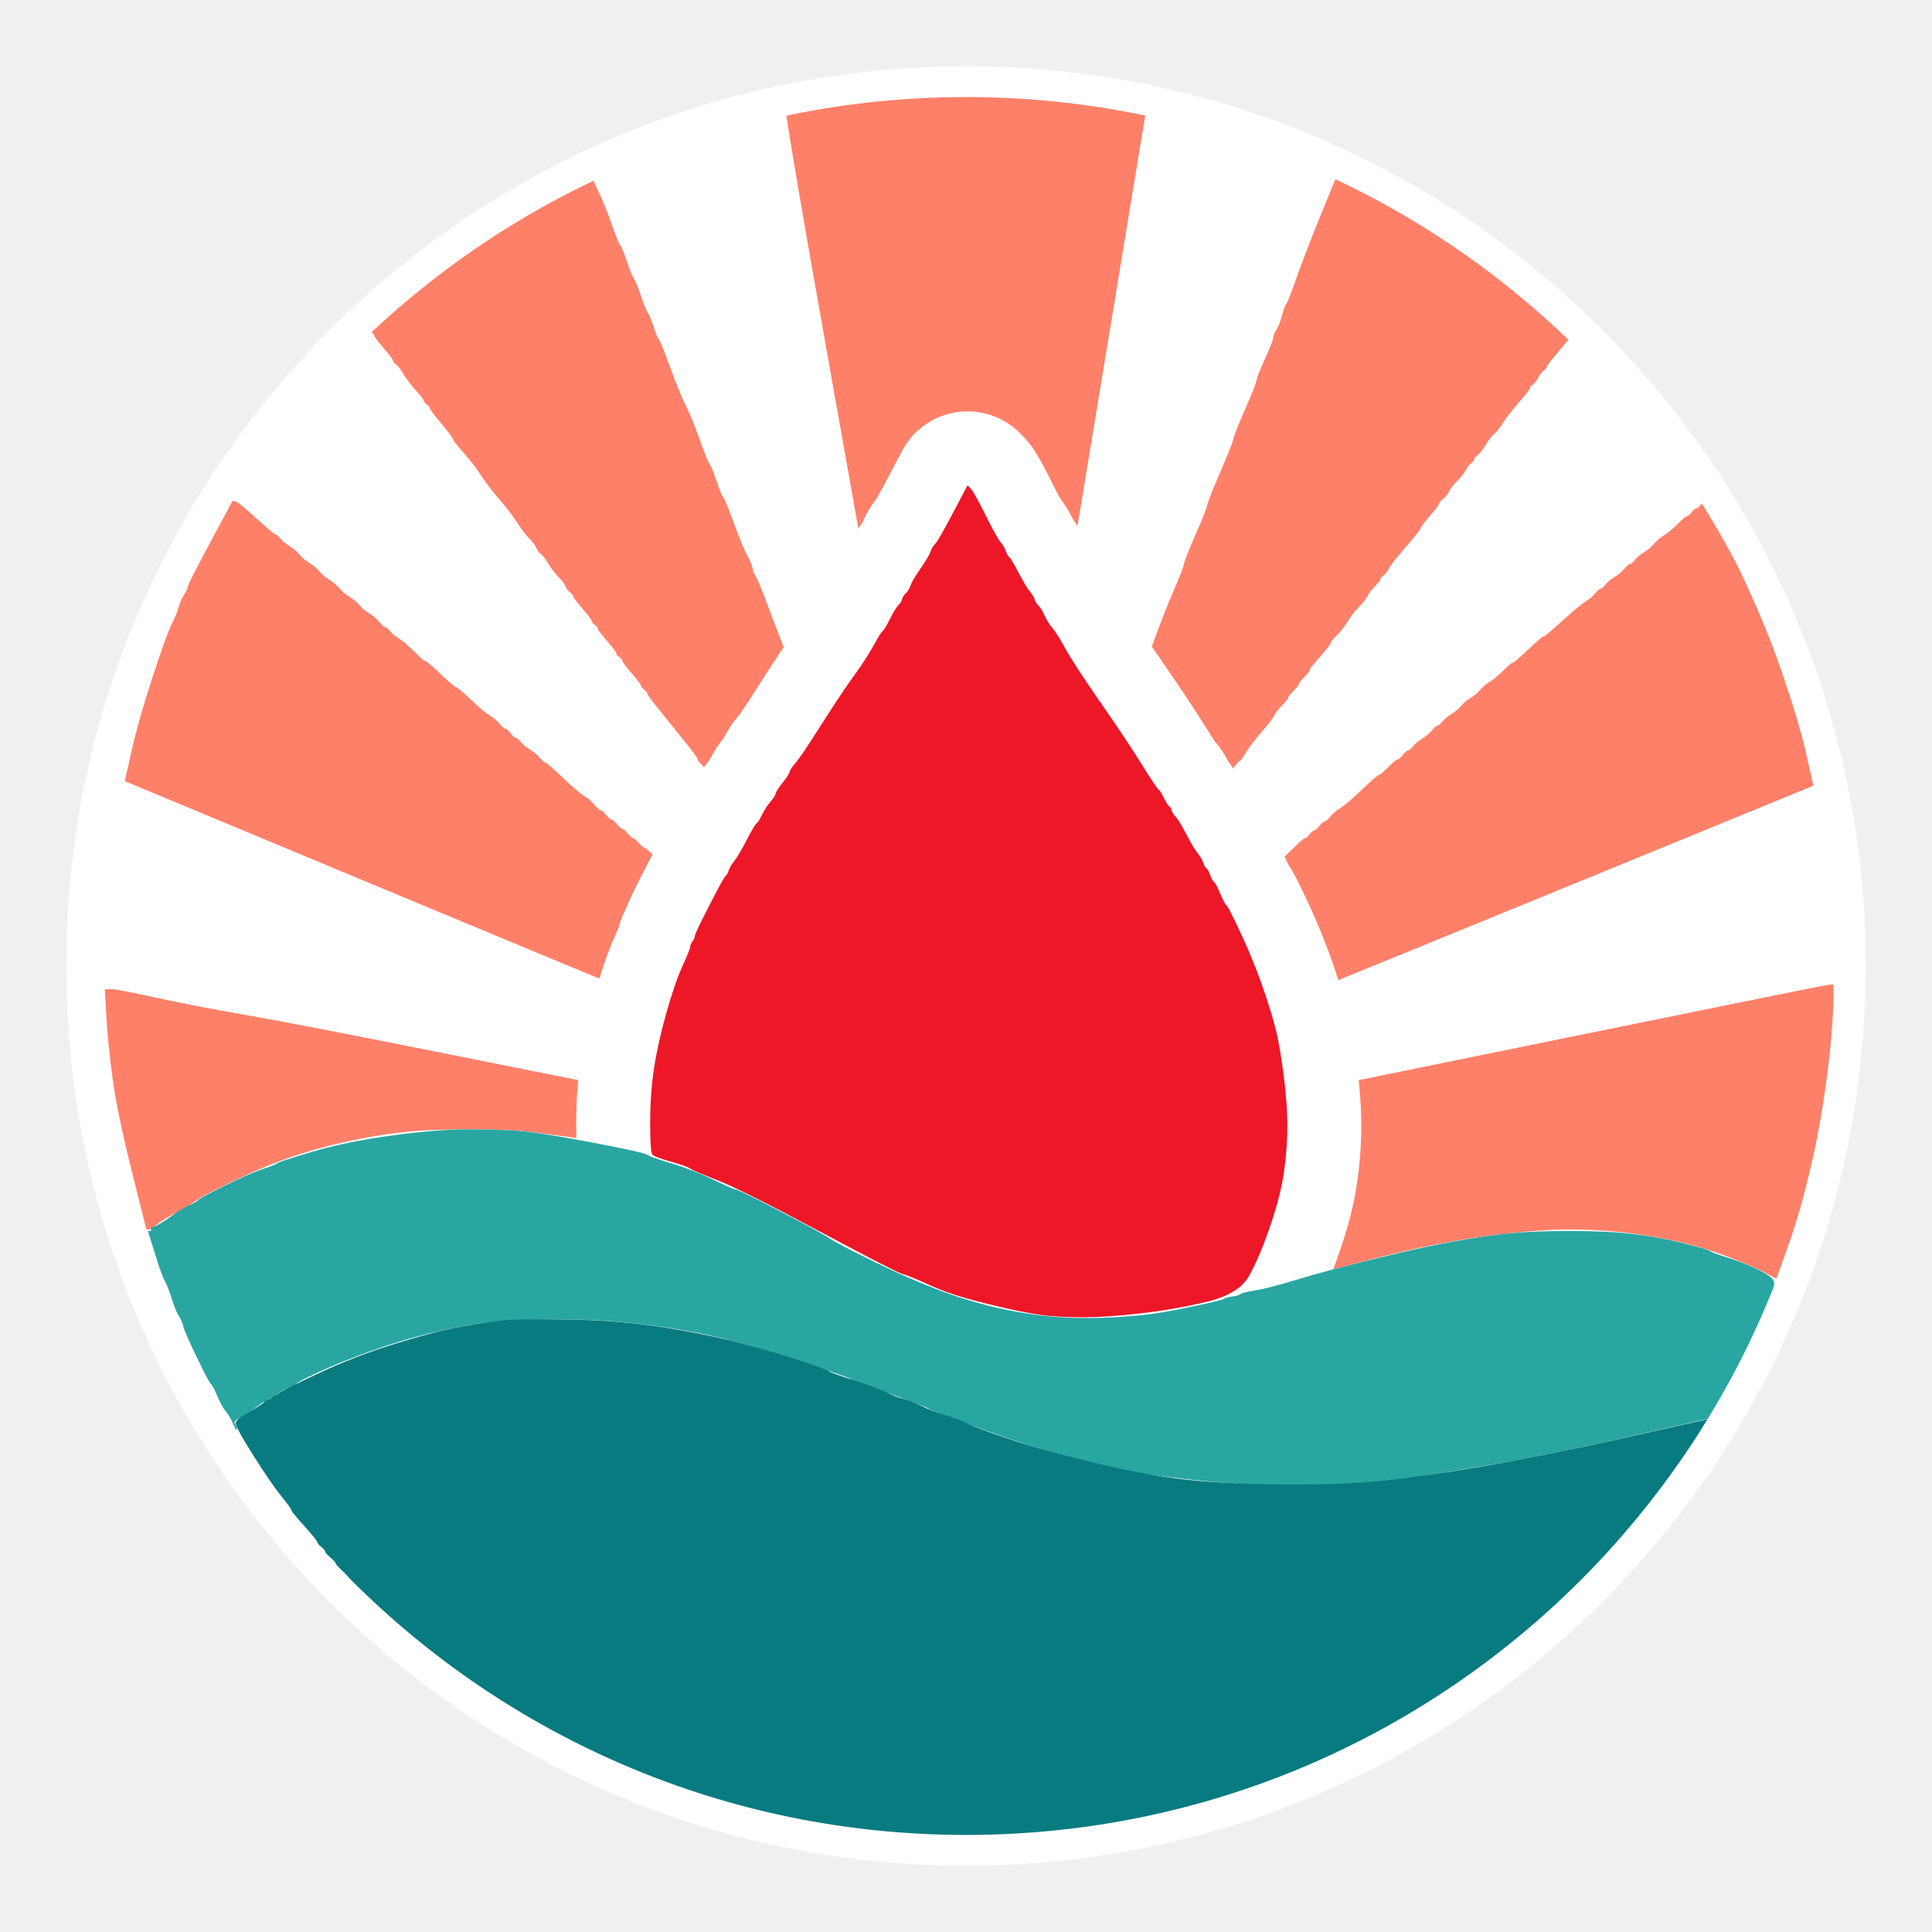
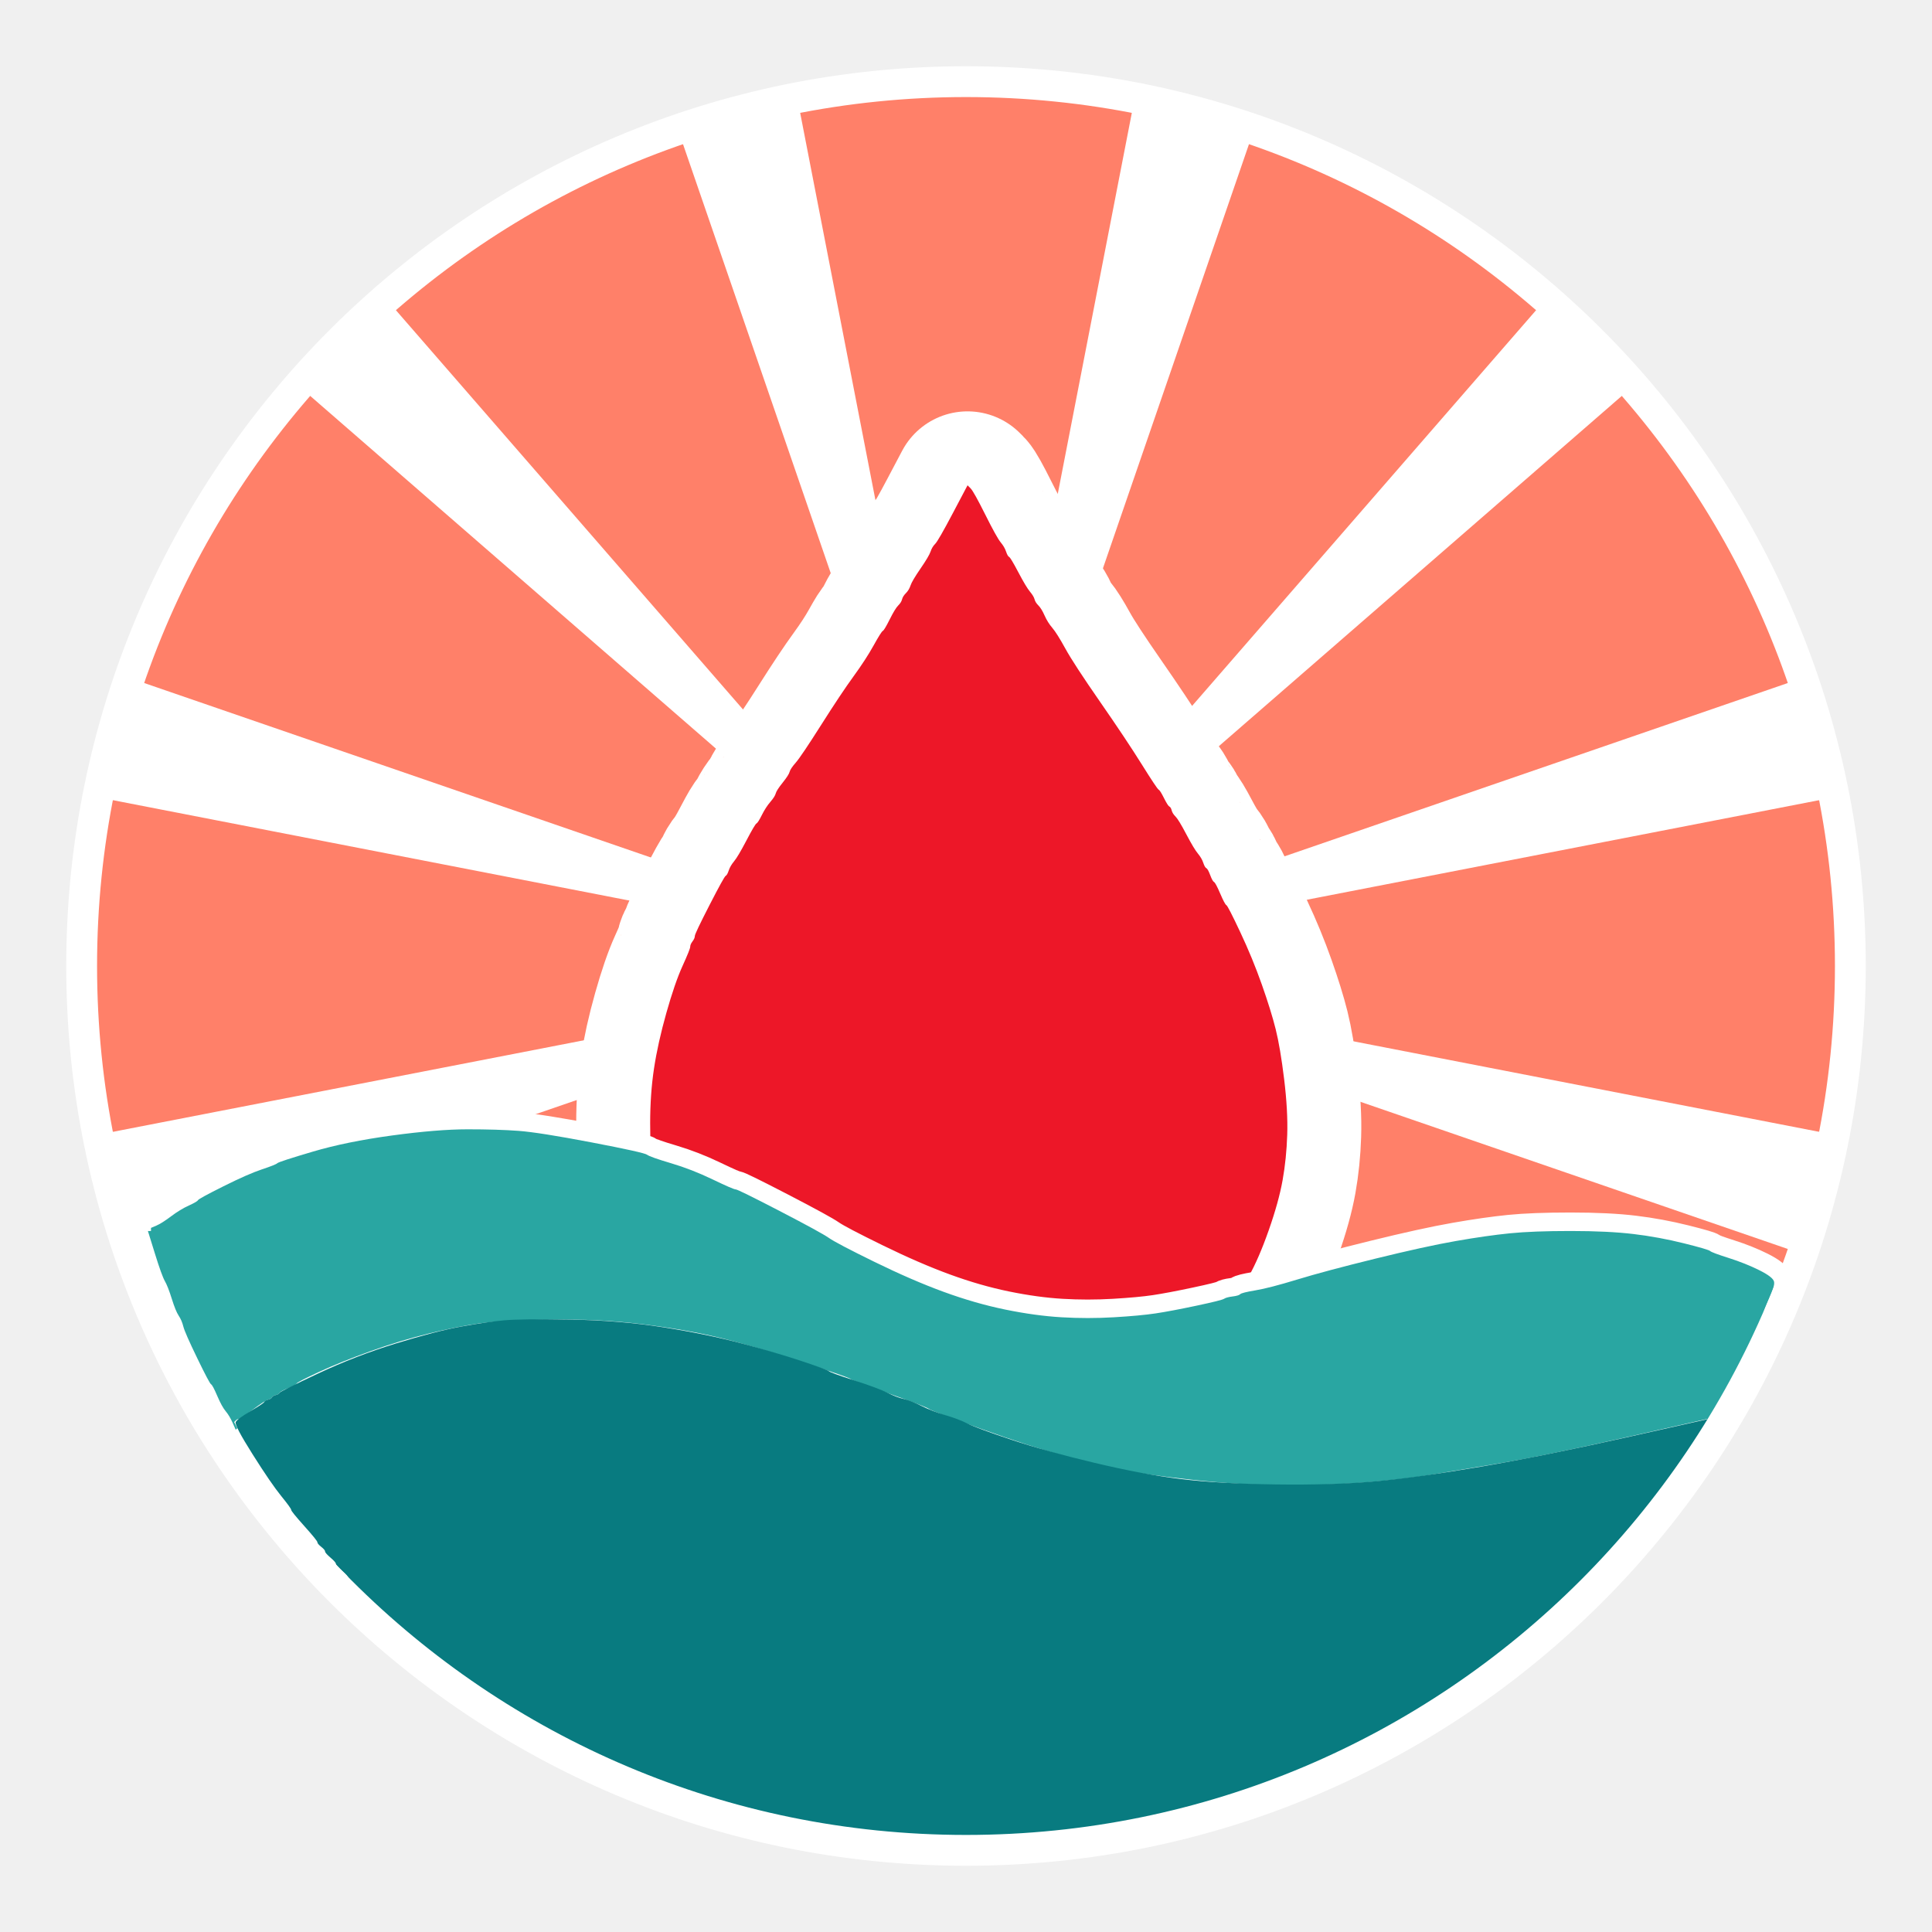
<svg xmlns="http://www.w3.org/2000/svg" viewBox="0 0 1254 1254" role="img" aria-labelledby="title">
  <defs>
    <clipPath id="round-icon">
      <circle cx="627" cy="627" r="574" />
    </clipPath>
+     <path id="drop-shape" d="M618.5 333L628 315L630 317Q632 319 639.5 334Q647 349 649.5 352Q652 355 653 358Q654 361 655 361.5Q656 362 661 371.5Q666 381 668.5 384Q671 387 671.5 389Q672 391 674 393Q676 395 678 399.5Q680 404 683 407.5Q686 411 691.5 421Q697 431 714 455.5Q731 480 741 496Q751 512 752 512.5Q753 513 755.5 518Q758 523 759 523.5Q760 524 760.5 526Q761 528 763 530Q765 532 770 541.5Q775 551 777.5 554Q780 557 781 560Q782 563 783 563.5Q784 564 785.5 568Q787 572 788 572.5Q789 573 792 580Q795 587 796 587.5Q797 588 805 605Q813 622 819 639Q825 656 828 668Q831 680 833.5 700.5Q836 721 835.5 736.5Q835 752 832.5 766Q830 780 823.5 798.5Q817 817 810.5 828.5Q804 840 783 845Q762 850 740 852.5Q718 855 704 855Q690 855 680 854Q670 853 654.5 849.5Q639 846 626.5 842.5Q614 839 602 833.5Q590 828 586 827Q582 826 531.5 799Q481 772 465.5 766Q450 760 448 758.5Q446 757 435.5 754Q425 751 423.5 749.5Q422 748 422 729Q422 710 424.5 693.5Q427 677 432.5 657.5Q438 638 443 627Q448 616 448 614.5Q448 613 449.5 611Q451 609 451 607.5Q451 606 460.5 587.5Q470 569 471 568.5Q472 568 473 565Q474 562 476.5 559Q479 556 484.5 545.5Q490 535 491 534.5Q492 534 494.5 529Q497 524 500 520.5Q503 517 503.5 515Q504 513 508 508Q512 503 512.5 501Q513 499 516.5 495Q520 491 533 470.5Q546 450 554 439Q562 428 567 419Q572 410 573 409.5Q574 409 577.5 402Q581 395 583 393Q585 391 585.5 389Q586 387 588 385Q590 383 591 380Q592 377 597.5 369Q603 361 604 358Q605 355 607 353Q609 351 618.5 333Z" />
+     <path id="light-wave-shape" d="M254.5 737Q284 733 303.5 733Q323 733 336.5 734Q350 735 384 741.5Q418 748 420 749.5Q422 751 435.5 755Q449 759 462.5 765.5Q476 772 477.5 772Q479 772 506 786Q533 800 538 803.5Q543 807 567.5 819Q592 831 612.5 838.5Q633 846 652.5 850Q672 854 689 855Q706 856 723 855Q740 854 750 852.5Q760 851 776.5 847.5Q793 844 794.5 843Q796 842 800 841.5Q804 841 805 840Q806 839 815 837.5Q824 836 842 830.5Q860 825 892.5 817Q925 809 945 805.5Q965 802 980 800.5Q995 799 1019.5 799Q1044 799 1060.5 801Q1077 803 1093 807Q1109 811 1110 812Q1111 813 1122 816.5Q1133 820 1142 824.5Q1151 829 1151.5 832Q1152 835 1148.5 842.5Q1145 850 1144.5 853Q1144 856 1134.5 876Q1125 896 1124 896.5Q1123 897 1122.5 899.5Q1122 902 1121 902.5Q1120 903 1114.5 913.5L1109 924L1108.5 922.5L1108 921L1055 933Q1002 945 972 950Q942 955 927 957.5Q912 960 888.5 962Q865 964 835.5 964Q806 964 774 960.5Q742 957 727.5 954Q713 951 691 945Q669 939 637 927.5Q605 916 603 914.5Q601 913 577 904.5Q553 896 552 895Q551 894 519 883.5Q487 873 466 868Q445 863 417 859.5Q389 856 357 856.5Q325 857 311 859Q297 861 278.5 865.5Q260 870 240.5 877Q221 884 207 890.5Q193 897 192.5 898Q192 899 187 901Q182 903 181.5 904Q181 905 179 905.5Q177 906 176.5 907Q176 908 174 908.5Q172 909 164 915Q156 921 155 921Q154 921 153 922L152 923L153 925L154 927L153.5 927.5L153 928L151 923.5Q149 919 146.5 916Q144 913 141 906Q138 899 137 898.5Q136 898 128 881.5Q120 865 119 861Q118 857 116 854Q114 851 111.5 843Q109 835 107 831.5Q105 828 100.5 813.5L96 799L97 799L98 799L98 798L98 797L101.5 795.5Q105 794 111 789.5Q117 785 122.5 782.5Q128 780 128.5 779Q129 778 145 770Q161 762 170 759Q179 756 180 755Q181 754 203 747.5Q225 741 254.5 737ZM872 1142.5L883 1137L883 1138Q883 1139 872.5 1144L862 1149L861.5 1148.5L861 1148L872 1142.5ZM625 1200.5L605 1200L625 1200.5L645 1201L625 1200.5Z" />
+     <path id="deep-wave-shape" d="M327 857Q338 856 370 856.5Q402 857 430.5 861.5Q459 866 481.5 872Q504 878 520.5 883.5Q537 889 538 890Q539 891 554.5 896Q570 901 576 904Q582 907 586.5 908Q591 909 598 912.5Q605 916 613.5 918.5Q622 921 628 924Q634 927 656.5 934.5Q679 942 710.5 949.5Q742 957 766.5 960Q791 963 828 963.5Q865 964 892.5 961.5Q920 959 961 952Q1002 945 1055.5 933L1109 921L1108 924Q1107 927 1102.5 933Q1098 939 1097.5 941Q1097 943 1095 945Q1093 947 1091 951Q1089 955 1087.5 956Q1086 957 1084 961Q1082 965 1079 968Q1076 971 1075 973.5Q1074 976 1072.5 977Q1071 978 1071 979Q1071 980 1065 986.5Q1059 993 1057.5 996Q1056 999 1053 1001.5Q1050 1004 1050 1005Q1050 1006 1046.5 1009Q1043 1012 1043 1013Q1043 1014 1029 1028.5Q1015 1043 1014 1043Q1013 1043 1006 1050.5Q999 1058 998 1058Q997 1058 994 1061.5Q991 1065 990 1065Q989 1065 986.5 1068Q984 1071 983 1071Q982 1071 973 1079Q964 1087 961.5 1088Q959 1089 956 1092Q953 1095 950.5 1096Q948 1097 947 1098.5Q946 1100 939 1104Q932 1108 928.5 1111Q925 1114 910.5 1122Q896 1130 893.5 1132Q891 1134 874 1142.5Q857 1151 855.5 1151Q854 1151 842.5 1156.5Q831 1162 809.5 1169.5Q788 1177 754 1185Q720 1193 687.5 1196.5Q655 1200 625.5 1200Q596 1200 562.5 1196Q529 1192 497 1184Q465 1176 450.5 1171Q436 1166 426.5 1161.5Q417 1157 413 1156Q409 1155 404 1152Q399 1149 397.5 1149Q396 1149 378.5 1140Q361 1131 360.5 1130Q360 1129 349.5 1123.5Q339 1118 337 1116Q335 1114 333 1113.5Q331 1113 327 1109.5Q323 1106 321 1105.5Q319 1105 318 1103.5Q317 1102 313 1100Q309 1098 300 1090.5Q291 1083 290 1083Q289 1083 278.5 1073.5Q268 1064 267 1064Q266 1064 262 1059.5Q258 1055 257 1055Q256 1055 241 1040Q226 1025 226 1024Q226 1023 222 1019.5Q218 1016 218 1015Q218 1014 214.5 1011Q211 1008 211 1007Q211 1006 208.5 1004Q206 1002 206 1001Q206 1000 197.5 990.5Q189 981 189 980Q189 979 182.5 971Q176 963 164 944Q152 925 153 923Q154 921 162.5 916Q171 911 171.5 910Q172 909 174 908.5Q176 908 176.5 907Q177 906 179 905.5Q181 905 181.5 904Q182 903 206.5 891.5Q231 880 257 872Q283 864 299.5 861Q316 858 327 857Z" />
  </defs>
  <circle cx="627" cy="627" r="574" fill="#fff" />
  <g clip-path="url(#round-icon)">
-     <path fill="#FF8069" fill-rule="evenodd" d="M573.5 56Q603 53 638 53.5Q673 54 695 56.5Q717 59 731 62L745 65L718 228.5L691 392L689.5 391Q688 390 682.5 380Q677 370 675 368Q673 366 672.5 364Q672 362 668 356.5Q664 351 663 348Q662 345 658 339.5Q654 334 653 331Q652 328 651 327.5Q650 327 648.5 323Q647 319 646 318.5Q645 318 640.5 309.5Q636 301 633 295Q630 289 629 288.5L628 288L621.5 300.5Q615 313 612.5 316Q610 319 608 324Q606 329 603.5 332Q601 335 598.5 340.5Q596 346 595 346.5Q594 347 593 350Q592 353 590 355Q588 357 579 373Q570 389 568 391L566 393L537 230Q508 67 509.5 66Q511 65 527.5 62Q544 59 573.5 56ZM859.5 134L871 106L889.5 115.5Q908 125 908.5 126Q909 127 921.5 134Q934 141 935 142.5Q936 144 938 144.5Q940 145 941 146.5Q942 148 951.5 154Q961 160 969 167Q977 174 978 174Q979 174 981 176.5Q983 179 984 179Q985 179 987.5 182Q990 185 991 185Q992 185 995 188.5Q998 192 999 192Q1000 192 1007 199.5Q1014 207 1016 208Q1018 209 1018 210Q1018 211 1020 212Q1022 213 1022 214.5Q1022 216 1013 226.5Q1004 237 1004 238Q1004 239 1002 240.5Q1000 242 998.5 245Q997 248 995 249.5Q993 251 993 252Q993 253 986 261Q979 269 975.5 274.5Q972 280 970 281.5Q968 283 964.5 288.5Q961 294 959 295.5Q957 297 957 298Q957 299 955 300.5Q953 302 951.5 305Q950 308 946 312Q942 316 940.5 319Q939 322 936.5 324Q934 326 934 327Q934 328 928 335Q922 342 922 343Q922 344 912.5 355Q903 366 901.5 369Q900 372 898 373.5Q896 375 896 376Q896 377 892.5 380.5Q889 384 887.5 387Q886 390 882 394Q878 398 875 403Q872 408 868 412Q864 416 864 417Q864 418 857 426Q850 434 850 435Q850 436 846.5 439.5Q843 443 843 444Q843 445 839.5 448.5Q836 452 836 453Q836 454 832.5 457.5Q829 461 827 464.5Q825 468 818.5 475.5Q812 483 809 488Q806 493 804 494.5Q802 496 800.5 499Q799 502 797 503.5Q795 505 793.5 508Q792 511 790 512.5Q788 514 786.5 517Q785 520 783 521.5Q781 523 781 524Q781 525 779 526L777 527L764.5 507Q752 487 750 485Q748 483 742 473Q736 463 734.5 462Q733 461 733 458.5Q733 456 735 452.5Q737 449 746 424Q755 399 761.5 384Q768 369 768.5 366Q769 363 776 347Q783 331 783.5 328Q784 325 792 306.5Q800 288 800.5 285Q801 282 808 266Q815 250 815.5 247Q816 244 821 233Q826 222 826.5 219Q827 216 828.5 214Q830 212 832 205Q834 198 835 197Q836 196 842 179Q848 162 859.5 134ZM359.5 121.5Q381 110 382 110Q383 110 383.5 111Q384 112 384 113.5Q384 115 388.5 124.5Q393 134 397 145.5Q401 157 402.5 159Q404 161 407 170Q410 179 411.5 181Q413 183 416 192Q419 201 420.5 203Q422 205 424 211.5Q426 218 427.5 220Q429 222 435 238.5Q441 255 445 263Q449 271 454 285Q459 299 460.5 301Q462 303 465 312Q468 321 469.5 323Q471 325 476.5 340Q482 355 485 360.5Q488 366 488.5 369Q489 372 490.5 374Q492 376 500 397.5Q508 419 513 430Q518 441 518.5 444Q519 447 521.5 451.5Q524 456 523.5 459Q523 462 508 483.5Q493 505 492.5 507Q492 509 491 509.5Q490 510 489.5 512Q489 514 484.5 520.5L480 527L476.5 523.5Q473 520 472 517.5Q471 515 467 511Q463 507 463 506Q463 505 461.5 504Q460 503 460 502Q460 501 456.5 497.5Q453 494 453 493Q453 492 445 482Q437 472 428.5 461.5Q420 451 420 450Q420 449 418 447.5Q416 446 416 445Q416 444 410 437Q404 430 404 429Q404 428 402 426.5Q400 425 400 424Q400 423 394 416Q388 409 388 408Q388 407 386 405.5Q384 404 384 403Q384 402 378 395Q372 388 372 387Q372 386 370 384.5Q368 383 367 380.5Q366 378 362.5 374.5Q359 371 356 366Q353 361 351 359.5Q349 358 348 355.5Q347 353 343.5 349.5Q340 346 335.5 339Q331 332 324 324Q317 316 312.5 309Q308 302 301 294Q294 286 294 285Q294 284 286.5 275Q279 266 279 265Q279 264 277 262.5Q275 261 275 260Q275 259 270 253.5Q265 248 262 243Q259 238 257 236.5Q255 235 255 234Q255 233 249 226Q243 219 243 218Q243 217 241 215.5Q239 214 239 212.5Q239 211 245.5 204.5Q252 198 253 198Q254 198 262 190Q270 182 271 182Q272 182 273.5 180Q275 178 276 178Q277 178 287.5 169Q298 160 300.5 159Q303 158 306 155Q309 152 316 148Q323 144 326.5 141Q330 138 332 137.5Q334 137 336 135Q338 133 359.5 121.5ZM136.5 352L151 325L153 325.5Q155 326 166.5 336.5Q178 347 179 347Q180 347 182 349.5Q184 352 188 354.5Q192 357 194.5 360Q197 363 201 365.5Q205 368 207.5 371Q210 374 214 376.5Q218 379 220.5 382Q223 385 227 387.5Q231 390 233.5 393Q236 396 239.5 398Q243 400 246 403.5Q249 407 250 407Q251 407 253 409.5Q255 412 259 414.5Q263 417 269 423Q275 429 276 429Q277 429 286 437.5Q295 446 296 446Q297 446 305.5 454Q314 462 318 464.5Q322 467 324.5 470Q327 473 328 473Q329 473 331.5 476Q334 479 335 479Q336 479 338 481.5Q340 484 344 486.5Q348 489 350.5 492Q353 495 354 495Q355 495 365 504.5Q375 514 379 516.5Q383 519 386 522.5Q389 526 390 526Q391 526 393.5 529Q396 532 397 532Q398 532 400.5 535Q403 538 404 538Q405 538 407.5 541Q410 544 411 544Q412 544 414.5 547Q417 550 418 550Q419 550 429.5 560Q440 570 441 570Q442 570 446.5 574L451 578L443.5 592.5Q436 607 433 616Q430 625 428.5 627Q427 629 424.5 638.5Q422 648 421 648.5Q420 649 418 647.5Q416 646 404.5 641.5Q393 637 237 572L81 507L85.5 487Q90 467 99 439.5Q108 412 111.5 405Q115 398 116 394Q117 390 119.5 386Q122 382 122 380.5Q122 379 136.5 352ZM1103.5 328Q1105 326 1106 326Q1107 326 1110.5 333.5Q1114 341 1115 341.5Q1116 342 1131.5 375Q1147 408 1157.5 439Q1168 470 1172.5 490L1177 510L1022 573.5Q867 637 856.5 641Q846 645 844 646.5Q842 648 839 648.5L836 649L834 641.5Q832 634 827 623Q822 612 822 610.5Q822 609 814.5 593.5L807 578L809.5 576.5Q812 575 815 571.5Q818 568 819 568Q820 568 822 565.5Q824 563 825 563Q826 563 828.5 560Q831 557 832 557Q833 557 839.5 550.5Q846 544 847 544Q848 544 850 541.5Q852 539 853 539Q854 539 856.5 536Q859 533 860 533Q861 533 863.5 530Q866 527 870 524.5Q874 522 884 512.5Q894 503 895 503Q896 503 901 498Q906 493 907 493Q908 493 910.5 490Q913 487 914 487Q915 487 917 484.5Q919 482 923 479.5Q927 477 929.5 474Q932 471 933 471Q934 471 936 468.5Q938 466 942 463.5Q946 461 948.5 458Q951 455 954.5 453Q958 451 960.5 448Q963 445 967 442.5Q971 440 976 435Q981 430 982 430Q983 430 992 421.5Q1001 413 1002 413Q1003 413 1014 403Q1025 393 1029 390.5Q1033 388 1035.5 385Q1038 382 1039 382Q1040 382 1042 379.5Q1044 377 1048 374.5Q1052 372 1054.5 369Q1057 366 1058 366Q1059 366 1061 363.5Q1063 361 1067 358.5Q1071 356 1073.5 353Q1076 350 1080 347.5Q1084 345 1089 340Q1094 335 1095 335Q1096 335 1098 332.5Q1100 330 1101 330Q1102 330 1103.5 328ZM552.5 439L562 425L562 426.5Q562 428 552.5 442L543 456L543 454.5Q543 453 552.5 439ZM528 476L539 460L539.5 460.5L540 461L529 477L518 493L517.5 492.5L517 492L528 476ZM735 486.5L717 460L718.5 461Q720 462 736.5 487.5L753 513L735 486.5ZM1017 673.5Q1186 639 1188 639L1190 639L1190 648Q1190 657 1188.5 674.5Q1187 692 1183.5 715Q1180 738 1174 763Q1168 788 1160.5 809L1153 830L1145.5 826Q1138 822 1121 815.5Q1104 809 1085 805Q1066 801 1049.5 799.5Q1033 798 1018 798Q1003 798 979.5 800.5Q956 803 933 807.5Q910 812 880 820Q850 828 836 831.5L822 835L827 825.5Q832 816 838 797Q844 778 846.5 760.5Q849 743 848.5 725.5L848 708L1017 673.5ZM69 659.5L68 642L72 642Q76 642 101 647.5Q126 653 158 658.5Q190 664 300 686L410 708L409.5 727L409 746L396.5 743Q384 740 369.5 738Q355 736 342.5 734.5Q330 733 305 733Q280 733 265 734.5Q250 736 234.5 739Q219 742 206.5 745.5Q194 749 180.5 754Q167 759 148.5 768Q130 777 127 779.5Q124 782 114.5 787Q105 792 101.5 795Q98 798 96.5 798L95 798L85.5 760Q76 722 73 699.5Q70 677 69 659.5ZM421.5 728L421 712L421.5 728L422 744L421.5 728Z" />
-     <path stroke="#FFFFFF" stroke-width="96" stroke-linejoin="round" paint-order="stroke fill" fill="#ED1728" fill-rule="evenodd" d="M618.5 333L628 315L630 317Q632 319 639.5 334Q647 349 649.5 352Q652 355 653 358Q654 361 655 361.5Q656 362 661 371.5Q666 381 668.5 384Q671 387 671.5 389Q672 391 674 393Q676 395 678 399.5Q680 404 683 407.5Q686 411 691.5 421Q697 431 714 455.5Q731 480 741 496Q751 512 752 512.5Q753 513 755.5 518Q758 523 759 523.5Q760 524 760.5 526Q761 528 763 530Q765 532 770 541.5Q775 551 777.5 554Q780 557 781 560Q782 563 783 563.5Q784 564 785.5 568Q787 572 788 572.5Q789 573 792 580Q795 587 796 587.5Q797 588 805 605Q813 622 819 639Q825 656 828 668Q831 680 833.5 700.5Q836 721 835.5 736.5Q835 752 832.5 766Q830 780 823.5 798.5Q817 817 810.5 828.5Q804 840 783 845Q762 850 740 852.5Q718 855 704 855Q690 855 680 854Q670 853 654.5 849.5Q639 846 626.5 842.5Q614 839 602 833.5Q590 828 586 827Q582 826 531.5 799Q481 772 465.5 766Q450 760 448 758.5Q446 757 435.5 754Q425 751 423.5 749.5Q422 748 422 729Q422 710 424.5 693.5Q427 677 432.5 657.5Q438 638 443 627Q448 616 448 614.5Q448 613 449.5 611Q451 609 451 607.5Q451 606 460.5 587.5Q470 569 471 568.5Q472 568 473 565Q474 562 476.5 559Q479 556 484.5 545.5Q490 535 491 534.5Q492 534 494.5 529Q497 524 500 520.5Q503 517 503.5 515Q504 513 508 508Q512 503 512.5 501Q513 499 516.5 495Q520 491 533 470.5Q546 450 554 439Q562 428 567 419Q572 410 573 409.5Q574 409 577.5 402Q581 395 583 393Q585 391 585.5 389Q586 387 588 385Q590 383 591 380Q592 377 597.5 369Q603 361 604 358Q605 355 607 353Q609 351 618.5 333Z" />
-     <path fill="#29A6A2" fill-rule="evenodd" d="M254.5 737Q284 733 303.5 733Q323 733 336.5 734Q350 735 384 741.5Q418 748 420 749.5Q422 751 435.5 755Q449 759 462.5 765.5Q476 772 477.5 772Q479 772 506 786Q533 800 538 803.5Q543 807 567.5 819Q592 831 612.5 838.5Q633 846 652.5 850Q672 854 689 855Q706 856 723 855Q740 854 750 852.5Q760 851 776.5 847.5Q793 844 794.5 843Q796 842 800 841.5Q804 841 805 840Q806 839 815 837.5Q824 836 842 830.5Q860 825 892.5 817Q925 809 945 805.5Q965 802 980 800.5Q995 799 1019.5 799Q1044 799 1060.5 801Q1077 803 1093 807Q1109 811 1110 812Q1111 813 1122 816.5Q1133 820 1142 824.5Q1151 829 1151.5 832Q1152 835 1148.5 842.5Q1145 850 1144.5 853Q1144 856 1134.5 876Q1125 896 1124 896.5Q1123 897 1122.5 899.5Q1122 902 1121 902.5Q1120 903 1114.5 913.5L1109 924L1108.5 922.5L1108 921L1055 933Q1002 945 972 950Q942 955 927 957.5Q912 960 888.5 962Q865 964 835.5 964Q806 964 774 960.5Q742 957 727.5 954Q713 951 691 945Q669 939 637 927.5Q605 916 603 914.5Q601 913 577 904.5Q553 896 552 895Q551 894 519 883.5Q487 873 466 868Q445 863 417 859.5Q389 856 357 856.5Q325 857 311 859Q297 861 278.5 865.5Q260 870 240.5 877Q221 884 207 890.5Q193 897 192.5 898Q192 899 187 901Q182 903 181.5 904Q181 905 179 905.5Q177 906 176.5 907Q176 908 174 908.5Q172 909 164 915Q156 921 155 921Q154 921 153 922L152 923L153 925L154 927L153.5 927.5L153 928L151 923.5Q149 919 146.5 916Q144 913 141 906Q138 899 137 898.5Q136 898 128 881.5Q120 865 119 861Q118 857 116 854Q114 851 111.5 843Q109 835 107 831.5Q105 828 100.5 813.5L96 799L97 799L98 799L98 798L98 797L101.5 795.5Q105 794 111 789.5Q117 785 122.5 782.5Q128 780 128.5 779Q129 778 145 770Q161 762 170 759Q179 756 180 755Q181 754 203 747.5Q225 741 254.5 737ZM872 1142.5L883 1137L883 1138Q883 1139 872.5 1144L862 1149L861.5 1148.5L861 1148L872 1142.5ZM625 1200.5L605 1200L625 1200.5L645 1201L625 1200.5Z" />
-     <path fill="#087B80" fill-rule="evenodd" d="M327 857Q338 856 370 856.5Q402 857 430.5 861.5Q459 866 481.5 872Q504 878 520.5 883.5Q537 889 538 890Q539 891 554.5 896Q570 901 576 904Q582 907 586.5 908Q591 909 598 912.5Q605 916 613.5 918.5Q622 921 628 924Q634 927 656.5 934.5Q679 942 710.5 949.5Q742 957 766.5 960Q791 963 828 963.5Q865 964 892.5 961.5Q920 959 961 952Q1002 945 1055.5 933L1109 921L1108 924Q1107 927 1102.5 933Q1098 939 1097.5 941Q1097 943 1095 945Q1093 947 1091 951Q1089 955 1087.5 956Q1086 957 1084 961Q1082 965 1079 968Q1076 971 1075 973.5Q1074 976 1072.5 977Q1071 978 1071 979Q1071 980 1065 986.5Q1059 993 1057.5 996Q1056 999 1053 1001.5Q1050 1004 1050 1005Q1050 1006 1046.5 1009Q1043 1012 1043 1013Q1043 1014 1029 1028.5Q1015 1043 1014 1043Q1013 1043 1006 1050.5Q999 1058 998 1058Q997 1058 994 1061.5Q991 1065 990 1065Q989 1065 986.5 1068Q984 1071 983 1071Q982 1071 973 1079Q964 1087 961.5 1088Q959 1089 956 1092Q953 1095 950.5 1096Q948 1097 947 1098.5Q946 1100 939 1104Q932 1108 928.5 1111Q925 1114 910.5 1122Q896 1130 893.5 1132Q891 1134 874 1142.5Q857 1151 855.5 1151Q854 1151 842.5 1156.5Q831 1162 809.5 1169.5Q788 1177 754 1185Q720 1193 687.5 1196.5Q655 1200 625.5 1200Q596 1200 562.5 1196Q529 1192 497 1184Q465 1176 450.5 1171Q436 1166 426.5 1161.5Q417 1157 413 1156Q409 1155 404 1152Q399 1149 397.5 1149Q396 1149 378.5 1140Q361 1131 360.5 1130Q360 1129 349.5 1123.5Q339 1118 337 1116Q335 1114 333 1113.5Q331 1113 327 1109.5Q323 1106 321 1105.5Q319 1105 318 1103.5Q317 1102 313 1100Q309 1098 300 1090.5Q291 1083 290 1083Q289 1083 278.5 1073.5Q268 1064 267 1064Q266 1064 262 1059.5Q258 1055 257 1055Q256 1055 241 1040Q226 1025 226 1024Q226 1023 222 1019.5Q218 1016 218 1015Q218 1014 214.5 1011Q211 1008 211 1007Q211 1006 208.5 1004Q206 1002 206 1001Q206 1000 197.5 990.5Q189 981 189 980Q189 979 182.5 971Q176 963 164 944Q152 925 153 923Q154 921 162.5 916Q171 911 171.5 910Q172 909 174 908.5Q176 908 176.5 907Q177 906 179 905.5Q181 905 181.5 904Q182 903 206.5 891.5Q231 880 257 872Q283 864 299.5 861Q316 858 327 857Z" />
+     <g id="sun-rays" fill="#FF8069">
+       <path d="M627 627 L470.54 -177.93 L783.46 -177.93 Z" />
+       <path d="M627 627 L893.97 -148.33 L1164.97 8.14 Z" />
+       <path d="M627 627 L1245.86 89.03 L1402.33 360.03 Z" />
+       <path d="M627 627 L1431.93 470.54 L1431.93 783.46 Z" />
+       <path d="M627 627 L1402.33 893.97 L1245.86 1164.97 Z" />
+       <path d="M627 627 L1164.97 1245.86 L893.97 1402.33 Z" />
+       <path d="M627 627 L783.46 1431.93 L470.54 1431.93 Z" />
+       <path d="M627 627 L360.03 1402.33 L89.03 1245.86 Z" />
+       <path d="M627 627 L8.14 1164.97 L-148.33 893.97 Z" />
+       <path d="M627 627 L-177.93 783.46 L-177.93 470.54 Z" />
+       <path d="M627 627 L-148.33 360.03 L8.14 89.03 Z" />
+       <path d="M627 627 L89.03 8.14 L360.03 -148.33 Z" />
+     </g>
+     <use id="drop-outline" href="#drop-shape" fill="#fff" stroke="#fff" stroke-width="96" stroke-linejoin="round" />
+     <use href="#drop-shape" fill="#ED1728" />
+     <g id="waves-outline" fill="#fff" stroke="#fff" stroke-width="24" stroke-linejoin="round">
+       <use href="#light-wave-shape" />
+       <use href="#deep-wave-shape" />
+     </g>
+     <use href="#light-wave-shape" fill="#29A6A2" />
+     <use href="#deep-wave-shape" fill="#087B80" />
  </g>
  <circle cx="627" cy="627" r="574" fill="none" stroke="#fff" stroke-width="20" />
</svg>
